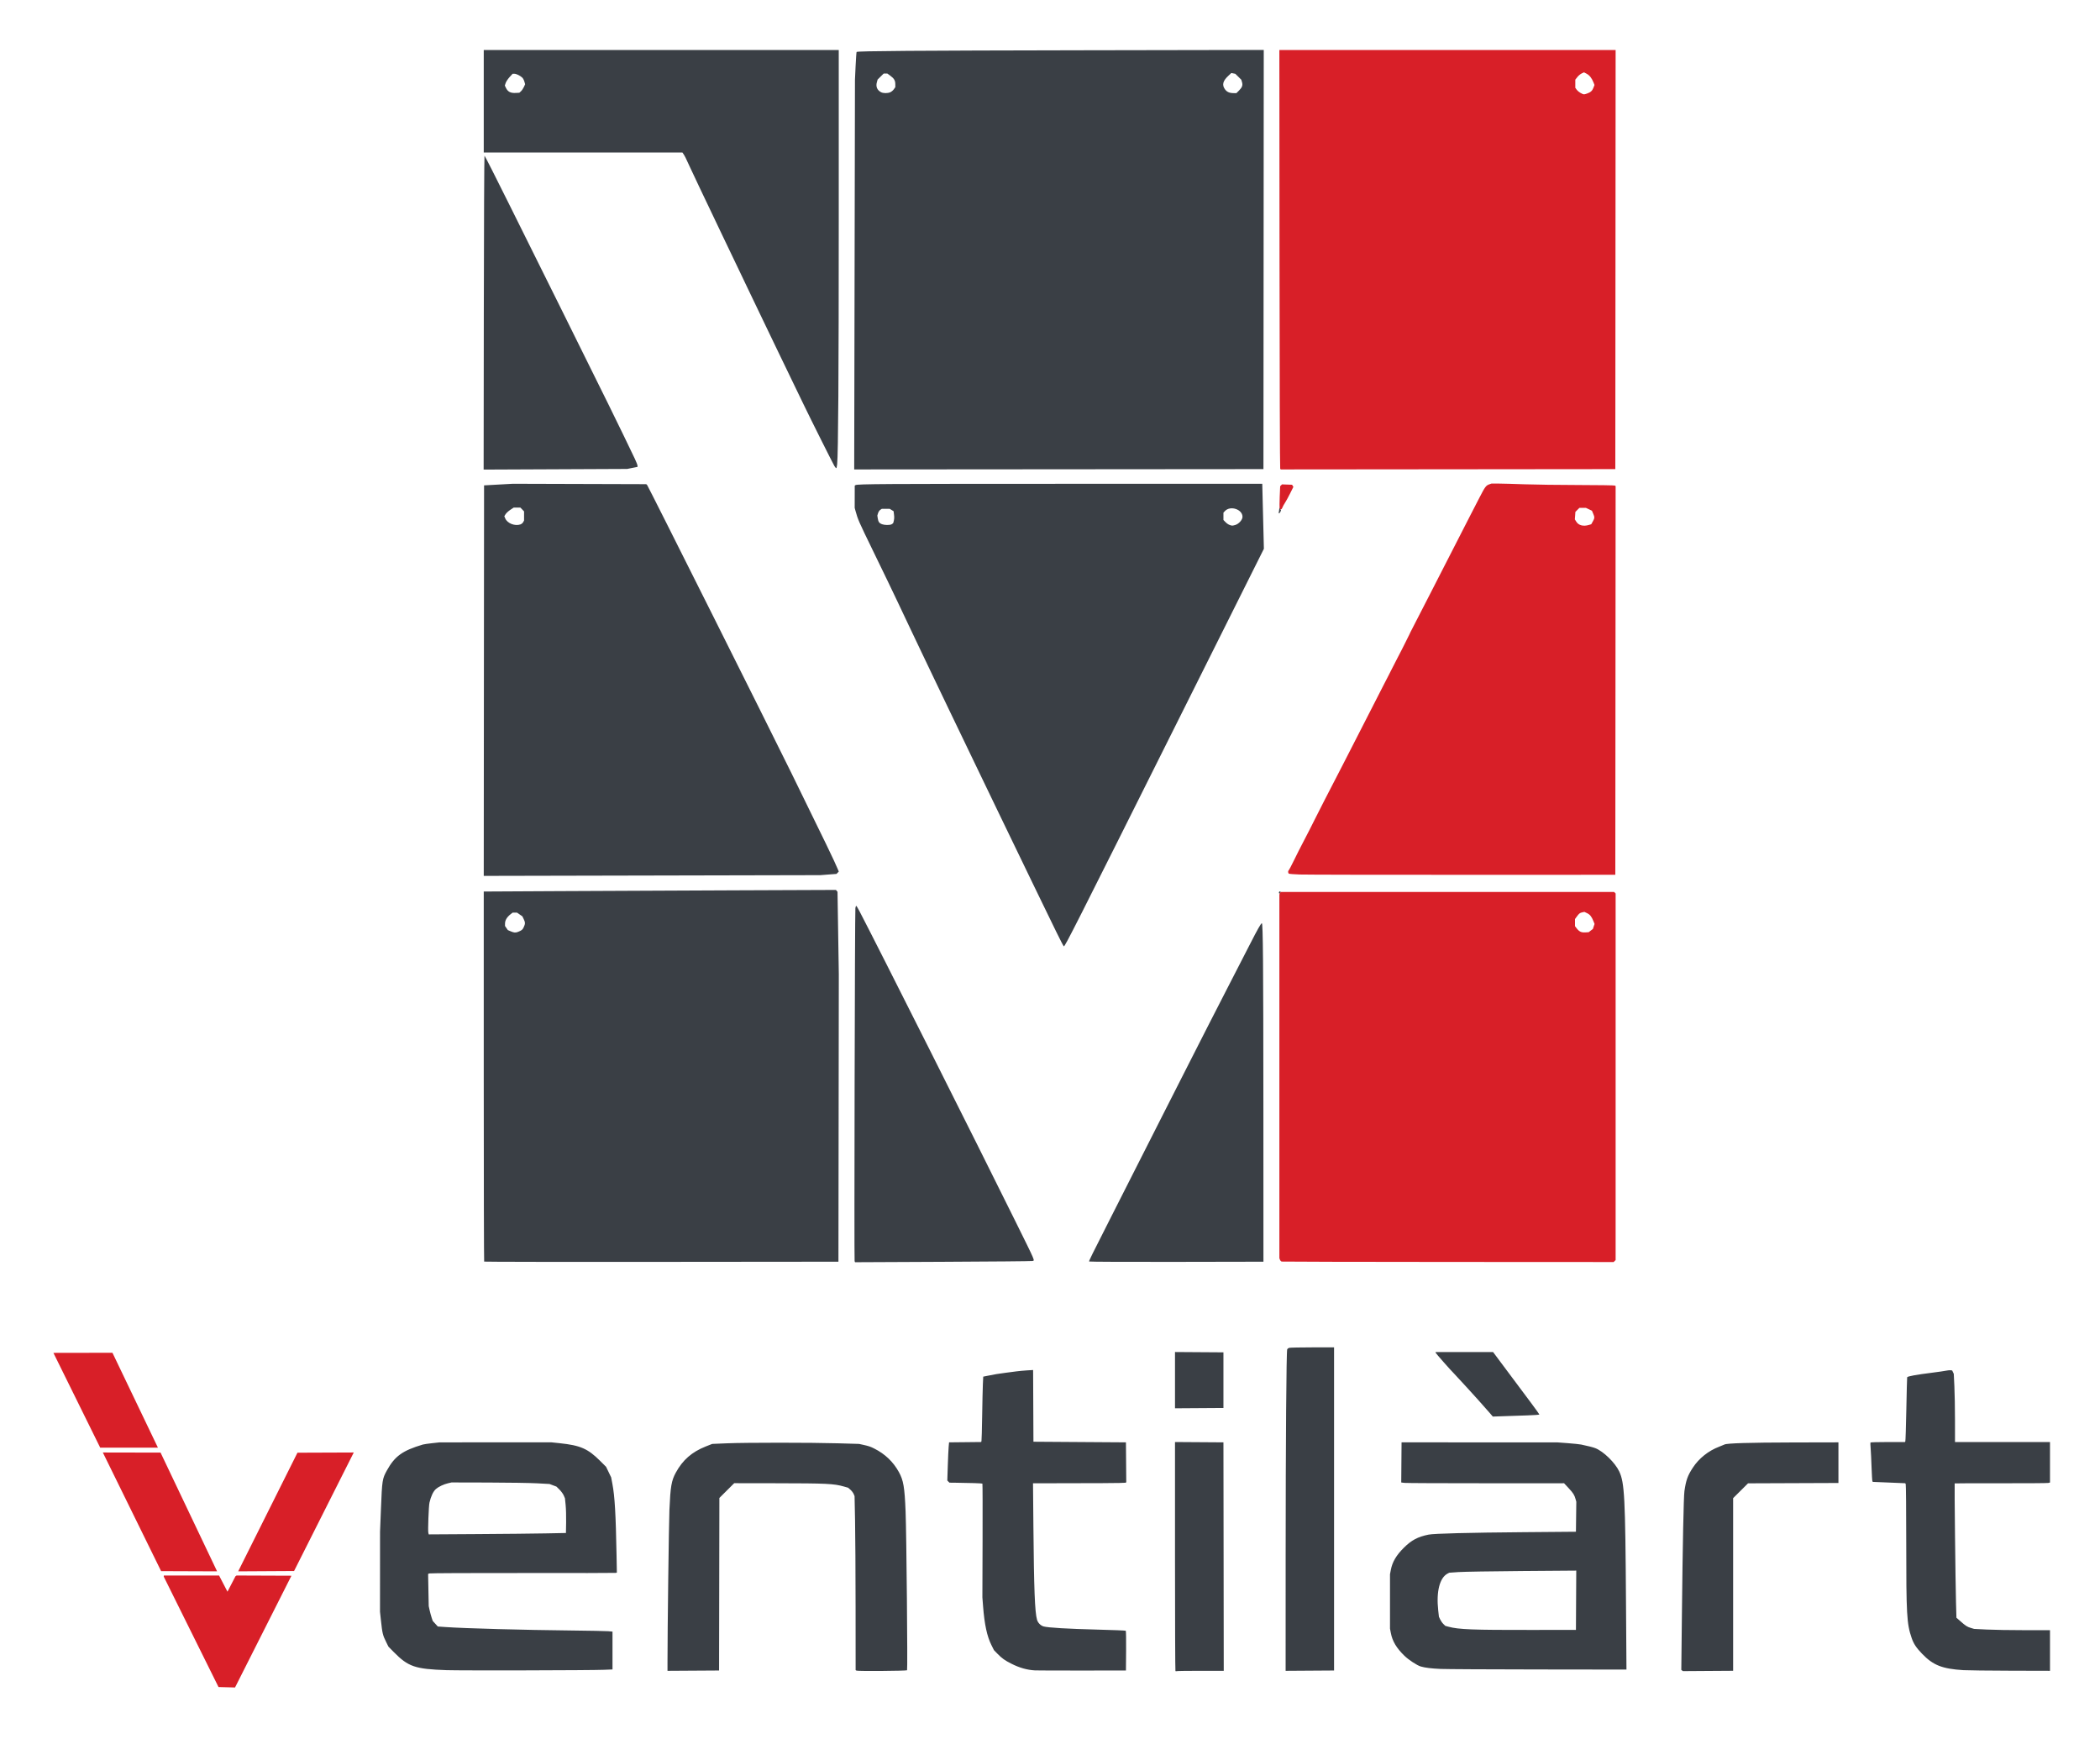
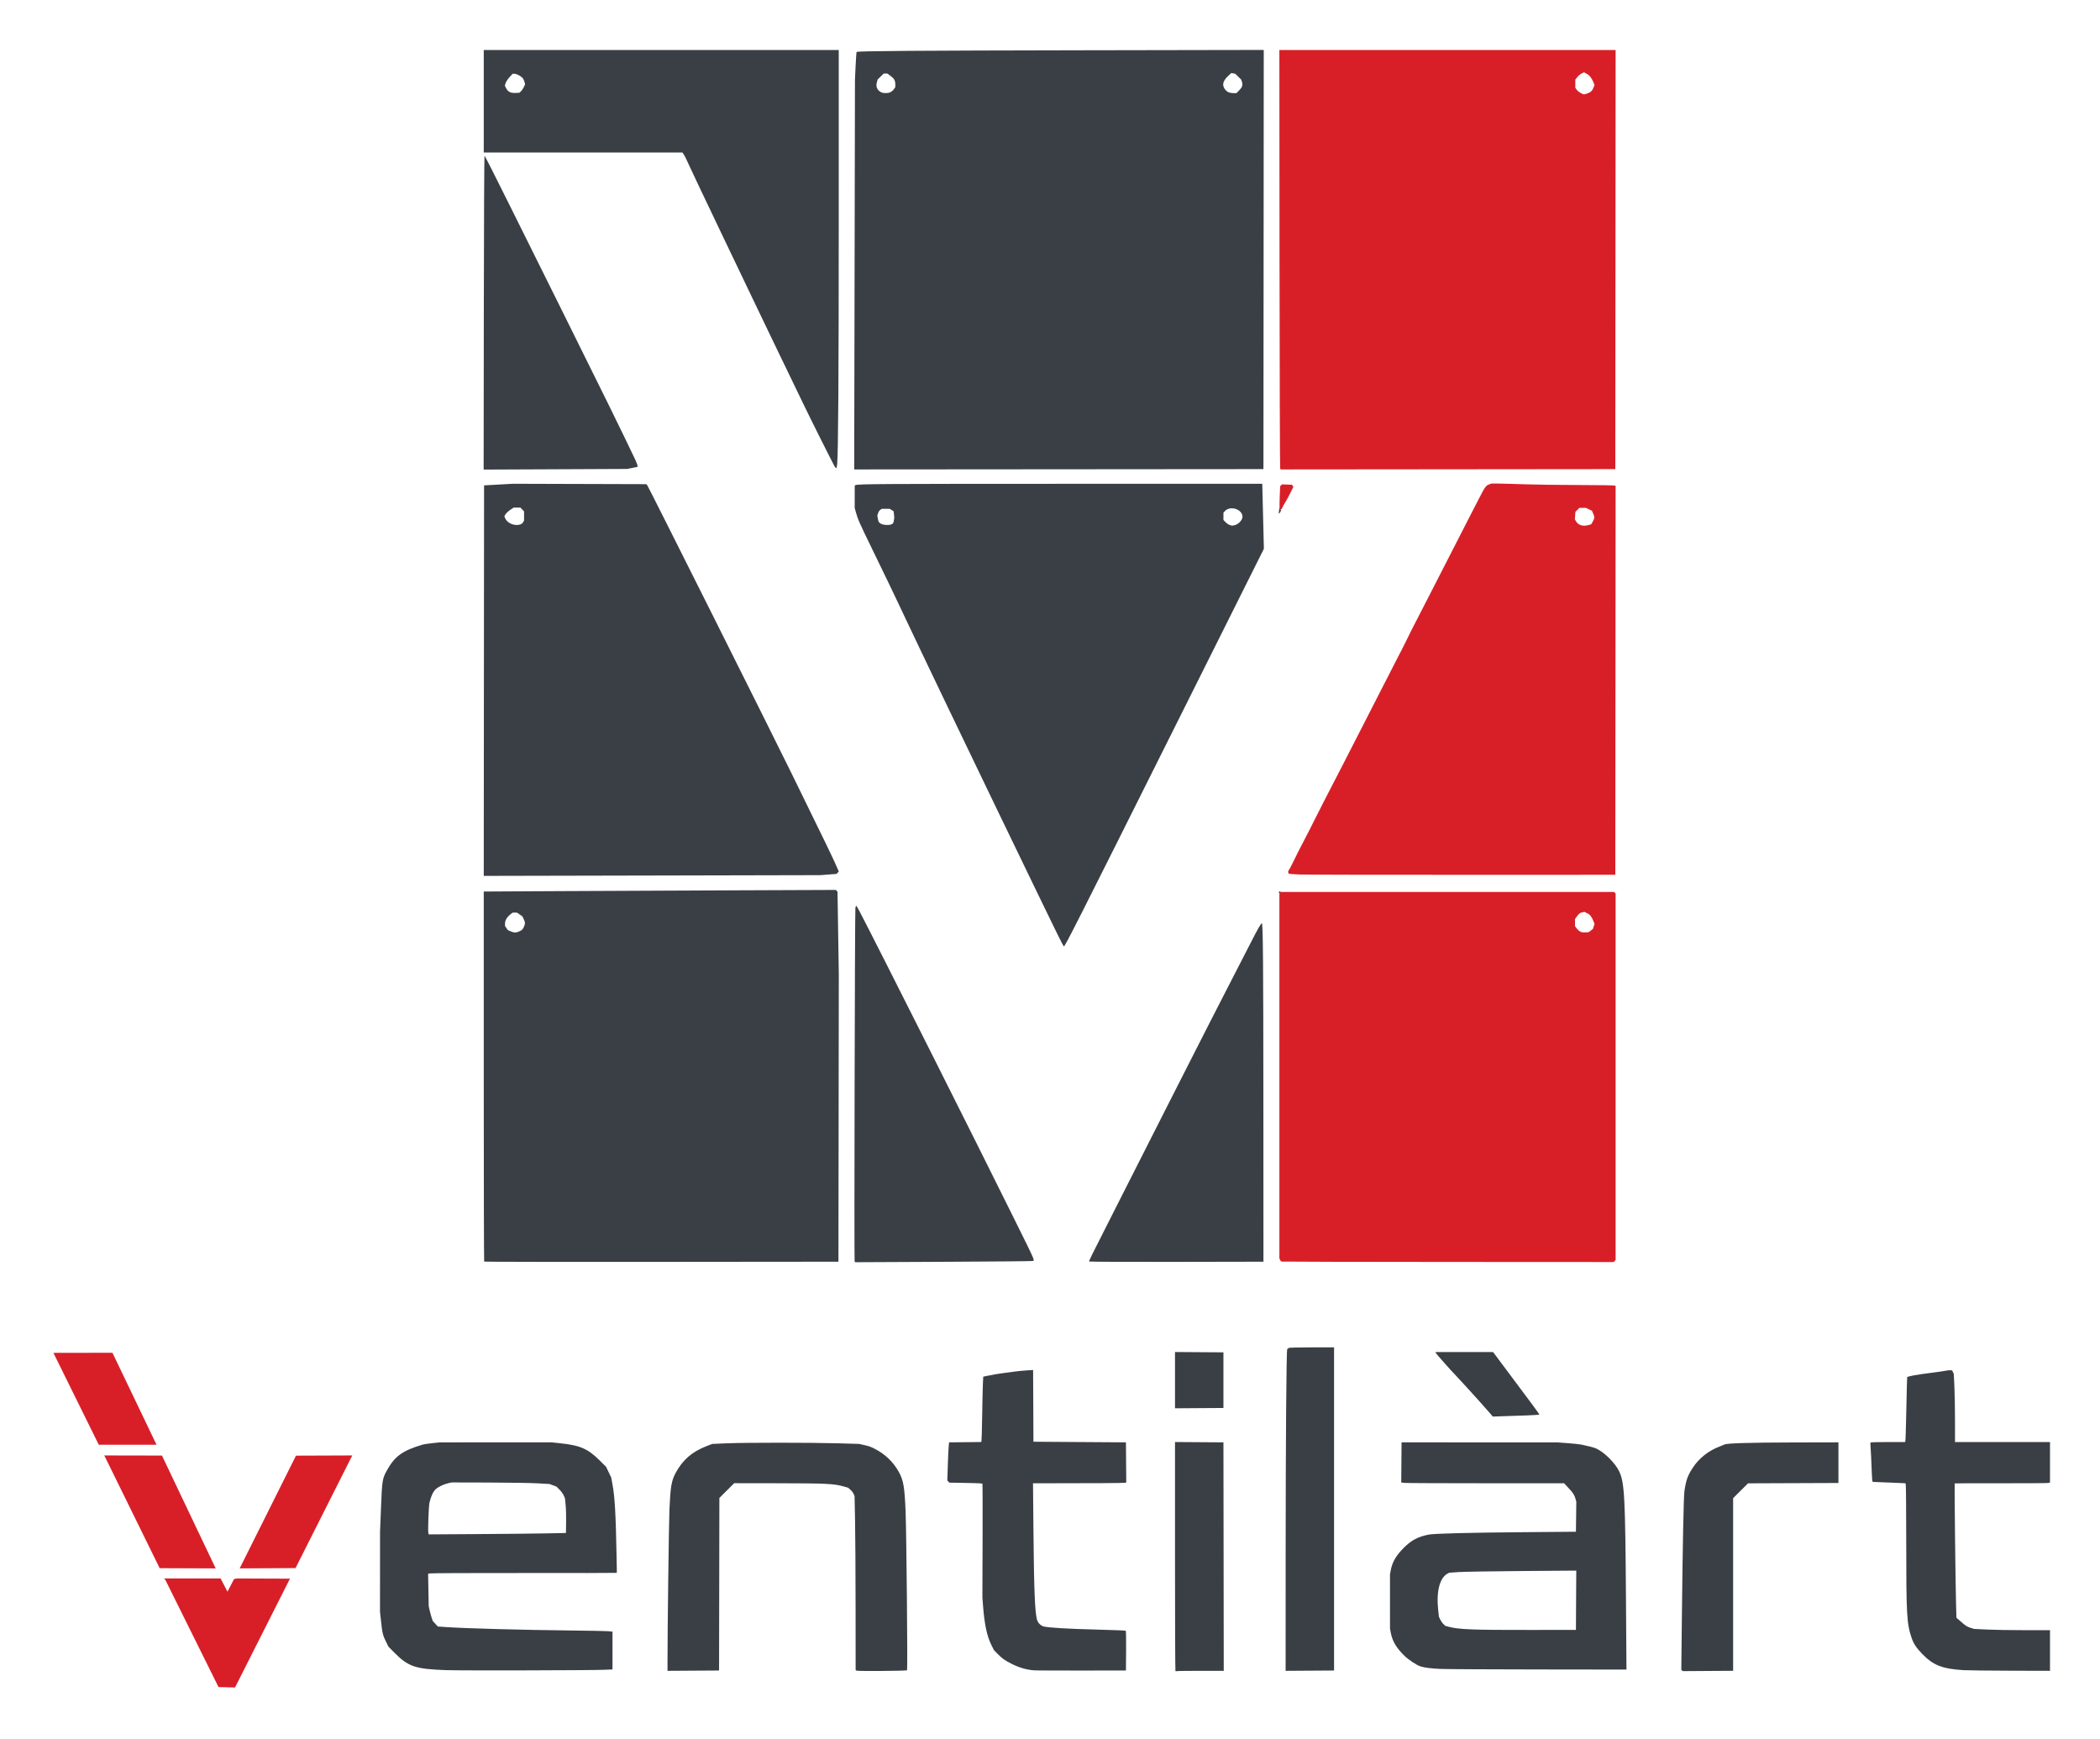
<svg xmlns="http://www.w3.org/2000/svg" viewBox="-40 -40 1680 1391" width="1680" height="1391">
  <path fill="#3A3F45" fill-rule="evenodd" d="M645.21 1296.35L644.50 1295.95 L644.47 1245.60C644.45 1217.91 644.25 1186.59 644.04 1176.00L643.65 1156.75 L642.90 1154.99C642.49 1154.03 641.33 1152.52 640.33 1151.64L638.52 1150.05 L635.14 1149.08C627.06 1146.78 621.56 1146.52 580.30 1146.46L547.36 1146.41 L541.43 1152.32L535.50 1158.23 L535.38 1227.24L535.25 1296.25 L514.62 1296.38L494.00 1296.51 L494.00 1289.38C493.98 1264.77 495.08 1178.57 495.54 1167.75C496.35 1149.06 497.14 1144.42 500.63 1138.00C506.13 1127.89 513.50 1121.44 524.54 1117.06L529.75 1115.00 L541.50 1114.51C556.68 1113.88 608.97 1113.88 630.50 1114.51L647.25 1115.00 L650.50 1115.71C655.02 1116.71 656.36 1117.16 659.50 1118.75C668.07 1123.08 674.62 1129.35 679.10 1137.50C682.77 1144.17 683.68 1149.48 684.47 1169.00C685.18 1186.53 686.19 1295.51 685.65 1296.05C685.10 1296.60 646.16 1296.88 645.21 1296.35ZM900.35 1296.68C900.16 1296.49 900.00 1255.19 900.00 1204.91L900.00 1113.49 L919.38 1113.62L938.75 1113.75 L938.88 1205.12L939.00 1296.50 L920.54 1296.50C910.39 1296.50 901.77 1296.62 901.39 1296.77C901.01 1296.91 900.54 1296.87 900.35 1296.68ZM1305.69 1296.25L1305.04 1295.75 L1305.52 1252.00C1306.14 1194.94 1306.91 1157.11 1307.54 1152.75C1308.82 1143.94 1310.10 1140.37 1314.29 1133.98C1319.14 1126.56 1326.76 1120.49 1335.25 1117.26C1337.17 1116.53 1339.14 1115.72 1339.62 1115.46C1341.52 1114.45 1359.55 1113.91 1394.25 1113.83L1430.75 1113.75 L1430.75 1130.00L1430.75 1146.25 L1394.59 1146.39L1358.43 1146.53 L1352.47 1152.45L1346.50 1158.38 L1346.50 1227.43L1346.50 1296.48 L1326.42 1296.61L1306.35 1296.75 L1305.69 1296.25ZM317.25 1295.97C292.06 1295.11 286.58 1293.23 275.00 1281.48L270.75 1277.16 L268.92 1273.46C266.18 1267.90 265.87 1266.61 264.73 1256.00L264.00 1249.25 L264.02 1217.25L264.03 1185.25 L264.77 1166.75C265.67 1143.99 265.85 1142.87 269.49 1136.26C275.83 1124.78 281.98 1120.35 298.25 1115.51C299.07 1115.26 302.45 1114.77 305.75 1114.41L311.75 1113.76 L356.50 1113.75L401.25 1113.75 L407.75 1114.43C424.28 1116.16 430.26 1118.77 440.06 1128.53L444.86 1133.31 L446.90 1137.54L448.93 1141.76 L449.92 1147.00C451.82 1157.09 452.63 1171.02 453.24 1204.09L453.49 1217.94 L452.62 1218.15C452.14 1218.27 418.56 1218.33 378.00 1218.27C337.44 1218.22 303.85 1218.38 303.37 1218.61L302.49 1219.04 L302.73 1231.90L302.98 1244.75 L303.69 1248.00C304.09 1249.79 304.81 1252.46 305.30 1253.93L306.19 1256.61 L308.22 1258.83L310.25 1261.06 L316.50 1261.49C331.85 1262.57 378.80 1263.85 417.50 1264.25C431.66 1264.40 444.77 1264.66 446.62 1264.82L450.00 1265.13 L450.00 1280.26L450.00 1295.40 L443.38 1295.68C433.01 1296.13 328.97 1296.36 317.25 1295.97ZM788.00 1296.16C781.67 1295.81 775.72 1294.13 769.25 1290.88C763.91 1288.20 761.53 1286.51 758.07 1282.95L755.16 1279.96 L753.11 1275.86C749.62 1268.87 747.57 1259.32 746.47 1245.00L745.91 1237.75 L746.06 1192.40C746.14 1167.45 746.08 1146.92 745.93 1146.76C745.67 1146.50 735.40 1146.16 724.41 1146.05L719.57 1146.00 L718.71 1145.14L717.85 1144.27 L718.23 1132.51C718.44 1126.04 718.75 1119.17 718.93 1117.25L719.25 1113.75 L732.09 1113.62L744.94 1113.48 L745.19 1112.62C745.33 1112.14 745.57 1103.09 745.73 1092.50C745.89 1081.91 746.15 1070.54 746.30 1067.22L746.59 1061.19 L749.67 1060.57C756.68 1059.18 758.01 1058.95 763.75 1058.20C767.05 1057.77 771.33 1057.20 773.25 1056.95C775.17 1056.69 778.94 1056.35 781.62 1056.18L786.49 1055.88 L786.62 1084.57L786.75 1113.25 L823.75 1113.50L860.75 1113.75 L860.88 1129.72L861.01 1145.68 L860.42 1146.05C859.96 1146.34 835.02 1146.49 788.33 1146.50L786.41 1146.50 L786.72 1180.88C787.17 1231.18 787.88 1249.64 789.62 1255.64C790.33 1258.11 792.48 1260.30 794.85 1260.99C798.31 1261.99 814.46 1262.95 837.50 1263.52C850.01 1263.83 860.42 1264.25 860.63 1264.45C860.84 1264.65 860.95 1271.89 860.88 1280.53L860.75 1296.25 L825.75 1296.28C806.50 1296.30 789.51 1296.25 788.00 1296.16ZM988.52 1204.13C988.55 1113.09 989.09 1041.09 989.76 1039.37C989.95 1038.89 990.70 1038.33 991.43 1038.14C992.16 1037.95 1000.51 1037.78 1010.00 1037.77L1027.25 1037.75 L1027.25 1167.00L1027.25 1296.25 L1007.88 1296.38L988.50 1296.51 L988.52 1204.13ZM1530.75 1295.97C1513.81 1294.93 1506.50 1292.04 1497.73 1282.93C1492.96 1277.98 1490.91 1274.88 1489.31 1270.20C1485.39 1258.75 1485.00 1251.88 1484.99 1193.59C1484.99 1168.38 1484.80 1147.46 1484.57 1147.10L1484.16 1146.45 L1471.20 1145.91L1458.25 1145.37 L1457.93 1144.87C1457.76 1144.60 1457.45 1139.62 1457.25 1133.81C1457.06 1128.00 1456.73 1121.22 1456.53 1118.75C1456.32 1116.28 1456.25 1114.08 1456.36 1113.88C1456.47 1113.67 1462.72 1113.50 1470.25 1113.50L1483.94 1113.50 L1484.26 1112.98C1484.44 1112.69 1484.80 1101.16 1485.07 1087.35C1485.34 1073.55 1485.63 1062.00 1485.73 1061.70C1485.99 1060.90 1492.99 1059.62 1506.00 1058.00C1510.54 1057.43 1515.38 1056.72 1516.75 1056.43C1518.13 1056.14 1519.82 1055.98 1520.50 1056.07L1521.74 1056.25 L1522.38 1057.59L1523.02 1058.93 L1523.50 1068.84C1523.77 1074.29 1523.99 1086.57 1523.99 1096.12L1524.00 1113.50 L1562.00 1113.50L1600.00 1113.50 L1600.00 1129.70L1600.00 1145.89 L1598.70 1146.22C1597.99 1146.40 1580.87 1146.51 1560.67 1146.48C1540.46 1146.44 1523.84 1146.49 1523.74 1146.59C1523.49 1146.85 1524.37 1226.34 1524.80 1241.64L1525.14 1254.02 L1528.45 1256.93C1532.63 1260.62 1533.75 1261.33 1536.82 1262.24L1539.30 1262.98 L1549.28 1263.48C1554.76 1263.76 1568.42 1263.99 1579.62 1263.99L1600.00 1264.00 L1600.00 1280.25L1600.00 1296.50 L1568.38 1296.42C1550.98 1296.37 1534.05 1296.17 1530.75 1295.97ZM1112.50 1294.99C1105.08 1294.66 1100.13 1294.06 1096.63 1293.04C1093.66 1292.18 1086.99 1287.82 1083.57 1284.50C1077.21 1278.33 1073.92 1272.84 1072.68 1266.29L1072.00 1262.75 L1072.00 1241.00L1072.00 1219.25 L1072.67 1215.75C1073.88 1209.42 1077.01 1204.09 1083.06 1198.07C1089.20 1191.97 1094.22 1189.30 1102.88 1187.55C1107.18 1186.68 1135.13 1185.96 1179.25 1185.60L1220.75 1185.25 L1220.90 1173.25L1221.05 1161.25 L1220.49 1159.25C1219.53 1155.80 1218.63 1154.37 1214.89 1150.35L1211.25 1146.46 L1148.80 1146.47C1114.45 1146.48 1085.14 1146.35 1083.67 1146.18L1080.99 1145.86 L1081.12 1129.81L1081.25 1113.75 L1143.50 1113.76L1205.75 1113.77 L1214.25 1114.40C1218.92 1114.75 1223.76 1115.25 1225.00 1115.52C1230.57 1116.69 1234.40 1117.67 1236.25 1118.39C1242.76 1120.94 1252.07 1130.00 1255.37 1137.00C1259.64 1146.04 1260.23 1157.41 1260.80 1242.12L1261.17 1295.50 L1190.71 1295.41C1151.96 1295.37 1116.76 1295.18 1112.50 1294.99ZM1220.88 1240.04L1221.01 1216.34 L1177.63 1216.67C1153.77 1216.85 1130.91 1217.23 1126.83 1217.51L1119.40 1218.03 L1118.08 1218.72C1111.74 1222.03 1108.91 1233.13 1110.57 1248.11L1111.14 1253.25 L1112.12 1255.36C1112.66 1256.53 1113.80 1258.17 1114.67 1259.01L1116.23 1260.54 L1118.74 1261.22C1126.99 1263.44 1137.99 1263.87 1185.25 1263.80L1220.75 1263.75 L1220.88 1240.04ZM396.50 1186.57L412.75 1186.25 L412.90 1177.75C412.99 1173.08 412.81 1166.83 412.51 1163.88L411.97 1158.51 L410.99 1156.22C410.45 1154.96 408.91 1152.85 407.58 1151.53L405.15 1149.13 L402.39 1148.10L399.63 1147.06 L389.69 1146.51C384.22 1146.21 366.59 1145.93 350.50 1145.89L321.25 1145.82 L318.50 1146.45C315.01 1147.26 310.85 1149.22 308.79 1151.03C306.59 1152.96 304.75 1156.83 303.57 1162.00C302.96 1164.70 302.22 1184.33 302.67 1186.12L302.99 1187.37 L341.62 1187.13C362.87 1187.00 387.56 1186.75 396.50 1186.57ZM1151.75 1090.20C1148.34 1086.22 1136.47 1072.99 1132.73 1069.00C1131.06 1067.21 1128.35 1064.29 1126.72 1062.50C1125.09 1060.71 1123.63 1059.14 1123.49 1059.00C1121.15 1056.76 1108.50 1042.45 1108.50 1042.05L1108.50 1041.50 L1131.47 1041.50L1154.45 1041.50 L1166.31 1057.38C1172.83 1066.11 1181.17 1077.27 1184.83 1082.17C1188.50 1087.08 1191.50 1091.27 1191.50 1091.48C1191.50 1091.69 1187.17 1092.01 1181.88 1092.18C1176.58 1092.36 1168.20 1092.64 1163.25 1092.81L1154.25 1093.12 L1151.75 1090.20ZM900.00 1064.00L900.00 1041.49 L919.38 1041.62L938.75 1041.75 L938.75 1064.00L938.75 1086.25 L919.38 1086.38L900.00 1086.51 L900.00 1064.00ZM347.33 969.17C347.15 968.98 347.00 902.30 347.00 820.99L347.00 673.14 L406.38 672.82C439.03 672.64 502.43 672.36 547.26 672.18L628.76 671.86 L629.39 672.61L630.01 673.36 L630.53 706.31L631.05 739.25 L630.90 854.25L630.75 969.25 L489.21 969.38C411.36 969.45 347.52 969.35 347.33 969.17ZM643.69 968.79C643.28 967.71 643.89 689.00 644.31 686.35C644.48 685.31 644.80 684.52 645.02 684.60C645.24 684.68 646.48 686.77 647.77 689.25C662.39 717.24 740.71 872.95 771.87 936.00C789.00 970.65 787.92 968.13 785.88 968.69C785.26 968.87 753.09 969.15 714.39 969.33L644.03 969.66 L643.69 968.79ZM831.31 969.09C831.05 968.67 832.74 965.23 849.35 932.50C854.59 922.19 863.88 903.85 870.00 891.75C876.13 879.65 884.50 863.14 888.60 855.06C892.71 846.99 900.02 832.59 904.84 823.06C918.97 795.20 935.29 763.21 941.74 750.75C948.26 738.14 954.80 725.43 960.24 714.75C965.96 703.53 968.82 698.50 969.48 698.50C970.40 698.50 970.66 730.28 970.71 846.75L970.75 969.25 L901.16 969.38C862.88 969.45 831.45 969.32 831.31 969.09ZM804.89 705.12C801.70 698.59 796.91 688.75 794.25 683.25C791.58 677.75 787.87 670.10 786.00 666.25C784.13 662.40 780.98 655.88 779.00 651.75C777.01 647.62 773.70 640.76 771.63 636.50C769.57 632.24 766.47 625.83 764.74 622.25C763.02 618.67 759.87 612.15 757.74 607.75C750.34 592.45 744.25 579.81 738.36 567.50C736.85 564.34 733.93 558.26 731.87 554.00C726.62 543.10 722.59 534.72 719.24 527.75C717.66 524.45 714.96 518.83 713.25 515.25C711.53 511.68 709.11 506.61 707.86 504.00C706.62 501.39 703.98 495.88 702.00 491.75C700.02 487.62 697.50 482.34 696.39 480.00C692.70 472.19 690.14 466.80 687.24 460.75C684.20 454.39 681.08 447.81 678.01 441.25C675.06 434.96 666.79 417.80 658.24 400.25C646.94 377.03 646.28 375.54 644.43 368.75L643.75 366.25 L643.77 357.34L643.79 348.44 L644.43 348.04C645.90 347.13 666.94 347.00 814.53 347.00L969.81 347.00 L970.46 372.99L971.11 398.98 L901.32 538.62C818.98 703.34 812.07 717.00 811.07 717.00C810.86 717.00 808.08 711.66 804.89 705.12ZM374.35 705.44C377.49 704.17 378.00 703.76 378.98 701.68C380.26 698.95 380.26 697.85 378.95 695.15L377.90 692.98 L375.74 691.49L373.57 690.00 L371.85 690.00L370.13 690.00 L368.69 691.12C365.60 693.51 364.04 696.05 364.02 698.72L364.00 700.69 L365.12 702.33L366.25 703.98 L368.50 704.95C371.15 706.09 372.45 706.20 374.35 705.44ZM983.26 674.51C982.89 673.91 983.35 673.00 984.03 673.00C984.64 673.00 984.64 674.35 984.03 674.73C983.78 674.89 983.43 674.79 983.26 674.51ZM347.12 504.44L347.25 348.25 L358.75 347.61L370.25 346.97 L423.63 347.13L477.00 347.29 L477.75 348.04C478.45 348.74 576.18 543.84 593.08 578.29C620.35 633.87 627.67 649.03 630.22 655.22L631.03 657.19 L630.10 658.12L629.18 659.05 L622.71 659.54L616.25 660.04 L481.62 660.34L347.00 660.63 L347.12 504.44ZM948.05 379.99C951.00 379.17 954.00 375.85 954.00 373.41C954.00 367.39 944.28 364.19 939.97 368.78L938.75 370.08 L938.75 373.01L938.75 375.94 L940.49 377.74C941.99 379.29 943.96 380.30 945.75 380.45C946.02 380.48 947.06 380.27 948.05 379.99ZM376.35 379.48C377.18 379.19 378.17 378.37 378.55 377.65L379.25 376.34 L379.25 372.70L379.25 369.07 L377.78 367.53L376.31 366.00 L373.65 366.00L370.98 366.00 L368.24 367.82C366.73 368.83 365.03 370.39 364.47 371.29L363.46 372.93 L364.18 374.65C365.83 378.62 371.91 381.03 376.35 379.48ZM673.22 379.42C673.91 379.11 674.58 378.49 674.69 378.05C675.41 375.35 675.52 374.07 675.21 371.63L674.87 368.91 L673.31 367.96L671.75 367.00 L668.61 367.00L665.46 367.00 L664.24 367.81C663.56 368.25 662.75 369.46 662.44 370.51L661.87 372.40 L662.21 374.63C662.62 377.42 663.43 378.54 665.57 379.32C667.74 380.10 671.61 380.16 673.22 379.42ZM983.19 368.94C983.36 368.08 983.50 367.01 983.51 366.56L983.51 365.75 L984.17 367.00L984.82 368.25 L984.33 369.38C984.06 369.99 983.62 370.50 983.36 370.50L982.88 370.50 L983.19 368.94ZM347.05 210.06C347.13 141.00 347.38 84.50 347.60 84.50C347.83 84.50 356.59 101.77 367.07 122.88C377.55 143.98 396.59 182.29 409.38 208.00C440.61 270.79 457.69 305.54 467.81 326.86C469.02 329.40 470.00 331.93 470.00 332.48L470.00 333.48 L468.88 333.69C468.26 333.80 466.40 334.17 464.75 334.50L461.75 335.11 L404.33 335.37L346.91 335.62 L347.05 210.06ZM643.66 179.63L643.97 23.75 L644.48 12.79C644.77 6.76 645.13 1.70 645.29 1.54C646.04 0.79 692.57 0.45 826.13 0.21L971.00 -0.05 L970.88 167.60L970.75 335.25 L807.05 335.38L643.36 335.50 L643.66 179.63ZM627.53 332.79C626.39 330.96 608.17 294.54 602.99 283.75C601.28 280.18 597.96 273.31 595.62 268.50C590.48 257.90 585.09 246.74 581.38 239.00C579.86 235.84 577.16 230.21 575.37 226.50C572.32 220.17 570.36 216.08 563.25 201.25C561.67 197.95 559.03 192.44 557.38 189.00C555.73 185.56 553.26 180.39 551.89 177.50C550.52 174.61 547.99 169.32 546.26 165.75C544.53 162.18 542.05 157.00 540.75 154.25C539.44 151.50 537.02 146.44 535.37 143.00C533.72 139.56 531.53 134.95 530.50 132.75C529.47 130.55 527.16 125.71 525.37 122.00C523.58 118.29 521.22 113.34 520.12 111.00C515.36 100.89 513.75 97.47 511.65 93.00C510.42 90.39 509.05 87.46 508.62 86.50C508.18 85.54 507.40 84.13 506.88 83.37L505.93 81.99 L427.09 82.00C383.73 82.00 347.97 82.00 347.62 82.00L347.00 82.00 L347.00 41.00L347.00 0.00 L489.00 0.00L631.00 0.00 L631.00 136.88C631.00 259.86 630.59 322.37 629.72 331.38C629.56 333.09 629.23 334.50 629.00 334.50C628.77 334.50 628.11 333.73 627.53 332.79ZM376.81 32.97C377.54 32.30 378.58 30.77 379.12 29.57L380.10 27.38 L379.49 25.23C379.16 24.04 378.41 22.63 377.82 22.08C376.07 20.47 373.07 19.00 371.53 19.00L370.10 19.00 L367.65 21.68C366.31 23.15 364.91 25.27 364.53 26.40L363.86 28.44 L364.66 30.12C366.21 33.41 368.40 34.56 372.62 34.34L375.49 34.19 L376.81 32.97ZM672.19 33.81C673.10 33.43 674.39 32.36 675.05 31.43L676.25 29.75 L676.25 27.45C676.25 24.44 675.33 22.83 672.34 20.63L669.89 18.83 L668.42 18.83L666.95 18.83 L664.53 21.22L662.10 23.62 L661.50 25.76C660.52 29.26 661.71 32.13 664.84 33.76C666.62 34.69 670.03 34.71 672.19 33.81ZM951.28 32.35C953.77 29.86 954.35 28.14 953.58 25.58L953.03 23.75 L950.64 21.38L948.24 19.02 L946.66 18.71L945.07 18.39 L942.58 20.72C938.34 24.69 937.51 27.81 939.80 31.18C941.36 33.47 943.41 34.45 946.69 34.48L949.13 34.50 L951.28 32.35Z" />
  <path fill="#D81F28" fill-rule="evenodd" d="M985.35 969.14C984.85 969.02 984.23 968.36 983.97 967.68L983.50 966.43 L983.50 820.93L983.50 675.43 L984.02 674.47L984.54 673.50 L1117.92 673.50L1251.30 673.50 L1251.90 674.10L1252.50 674.70 L1252.50 821.31L1252.50 967.93 L1251.71 968.72L1250.92 969.51 L1118.58 969.44C1045.80 969.40 985.84 969.27 985.35 969.14ZM1232.62 704.38L1234.31 703.10 L1234.97 701.08L1235.64 699.07 L1234.78 696.91C1233.31 693.22 1232.04 691.61 1229.74 690.49L1227.51 689.42 L1225.88 689.77C1223.89 690.19 1223.24 690.70 1221.42 693.20L1220.00 695.15 L1220.00 698.01L1220.00 700.87 L1221.11 702.31C1223.38 705.26 1224.97 706.03 1228.34 705.83L1230.93 705.67 L1232.62 704.38ZM999.75 659.52C995.35 659.37 991.47 659.07 991.12 658.85C990.42 658.39 990.28 656.69 990.92 656.30C991.15 656.15 992.97 652.71 994.95 648.64C996.94 644.58 998.75 640.91 998.99 640.50C999.23 640.09 1001.14 636.38 1003.25 632.25C1005.36 628.12 1007.28 624.41 1007.52 624.00C1007.75 623.59 1009.62 619.88 1011.67 615.75C1013.71 611.62 1017.20 604.76 1019.40 600.50C1024.30 591.04 1027.78 584.30 1034.50 571.25C1045.53 549.82 1048.40 544.22 1056.00 529.25C1060.33 520.73 1065.33 510.94 1067.12 507.50C1068.91 504.06 1070.71 500.57 1071.12 499.75C1071.53 498.93 1072.21 497.57 1072.63 496.75C1073.06 495.93 1075.13 491.88 1077.24 487.75C1079.36 483.62 1081.27 479.91 1081.51 479.50C1081.74 479.09 1083.07 476.44 1084.47 473.61C1085.87 470.78 1087.21 468.08 1087.45 467.61C1087.69 467.14 1088.14 466.19 1088.45 465.50C1088.75 464.81 1090.60 461.21 1092.55 457.50C1094.51 453.79 1099.54 444.00 1103.73 435.75C1114.72 414.15 1131.36 381.67 1136.63 371.50C1138.42 368.06 1141.61 361.88 1143.72 357.75C1147.98 349.44 1148.83 348.31 1151.45 347.41L1153.25 346.78 L1159.25 346.82C1162.55 346.85 1171.78 347.10 1179.75 347.39C1187.72 347.68 1207.08 347.94 1222.75 347.97C1238.42 347.99 1251.53 348.19 1251.88 348.41L1252.50 348.81 L1252.38 504.28L1252.25 659.75 L1130.00 659.77C1062.76 659.79 1004.15 659.68 999.75 659.52ZM1231.07 379.92L1233.00 379.34 L1234.25 377.11C1235.76 374.42 1235.78 373.75 1234.52 370.81L1233.55 368.53 L1231.15 367.39L1228.75 366.25 L1226.13 366.25L1223.52 366.25 L1221.92 367.85L1220.32 369.45 L1220.10 372.45L1219.88 375.44 L1221.02 377.28C1222.85 380.25 1226.64 381.25 1231.07 379.92ZM983.74 366.47C983.56 365.90 983.58 361.73 983.78 357.19L984.14 348.93 L984.87 348.20L985.61 347.46 L989.63 347.61L993.64 347.75 L994.18 348.60L994.71 349.45 L992.02 354.85C990.54 357.82 988.68 361.21 987.88 362.38C987.09 363.55 986.21 365.18 985.92 366.01C985.32 367.73 984.22 367.97 983.74 366.47ZM984.16 334.88C983.93 334.53 983.69 259.04 983.62 167.12L983.49 -0.00 L1118.00 -0.00L1252.50 0.00 L1252.38 167.62L1252.25 335.25 L1118.41 335.38L984.56 335.50 L984.16 334.88ZM1229.52 34.87C1232.50 33.83 1233.79 32.69 1234.71 30.28L1235.60 27.97 L1234.76 25.86C1233.45 22.52 1231.61 20.20 1229.32 18.98L1227.20 17.86 L1225.35 18.74C1224.32 19.22 1222.76 20.54 1221.87 21.66L1220.25 23.71 L1220.25 26.98L1220.25 30.25 L1221.50 31.94C1222.59 33.42 1225.80 35.38 1227.25 35.46C1227.53 35.47 1228.55 35.21 1229.52 34.87Z" />
-   <path fill="#D81F28" d="M91.07 1220.26 L90.99 1221.13 L134.81 1309.48 L148.02 1309.83 L193.15 1220.43 L149.24 1220.26 L148.37 1220.87 L141.98 1233.20 L135.25 1220.26ZM243.01 1121.86 L197.96 1122.03 L150.55 1216.93 L195.25 1216.67ZM42.27 1121.86 L88.89 1216.76 L133.67 1216.93 L88.45 1121.95ZM2.73 1042.17 L40.17 1118.01 L86.35 1118.01 L49.96 1042.09Z" />
+   <path fill="#D81F28" d="M91.07 1222.62 L92.16 1223.49 L134.81 1309.48 L148.02 1309.83 L191.96 1222.79 L149.24 1222.62 L147.15 1223.23 L141.98 1233.20 L136.48 1222.62ZM241.82 1124.22 L196.78 1124.39 L151.73 1214.57 L196.44 1214.31ZM43.43 1124.22 L87.73 1214.40 L132.55 1214.57 L89.57 1124.31ZM2.73 1042.17 L39.01 1115.65 L85.22 1115.65 L49.96 1042.09Z" />
</svg>
